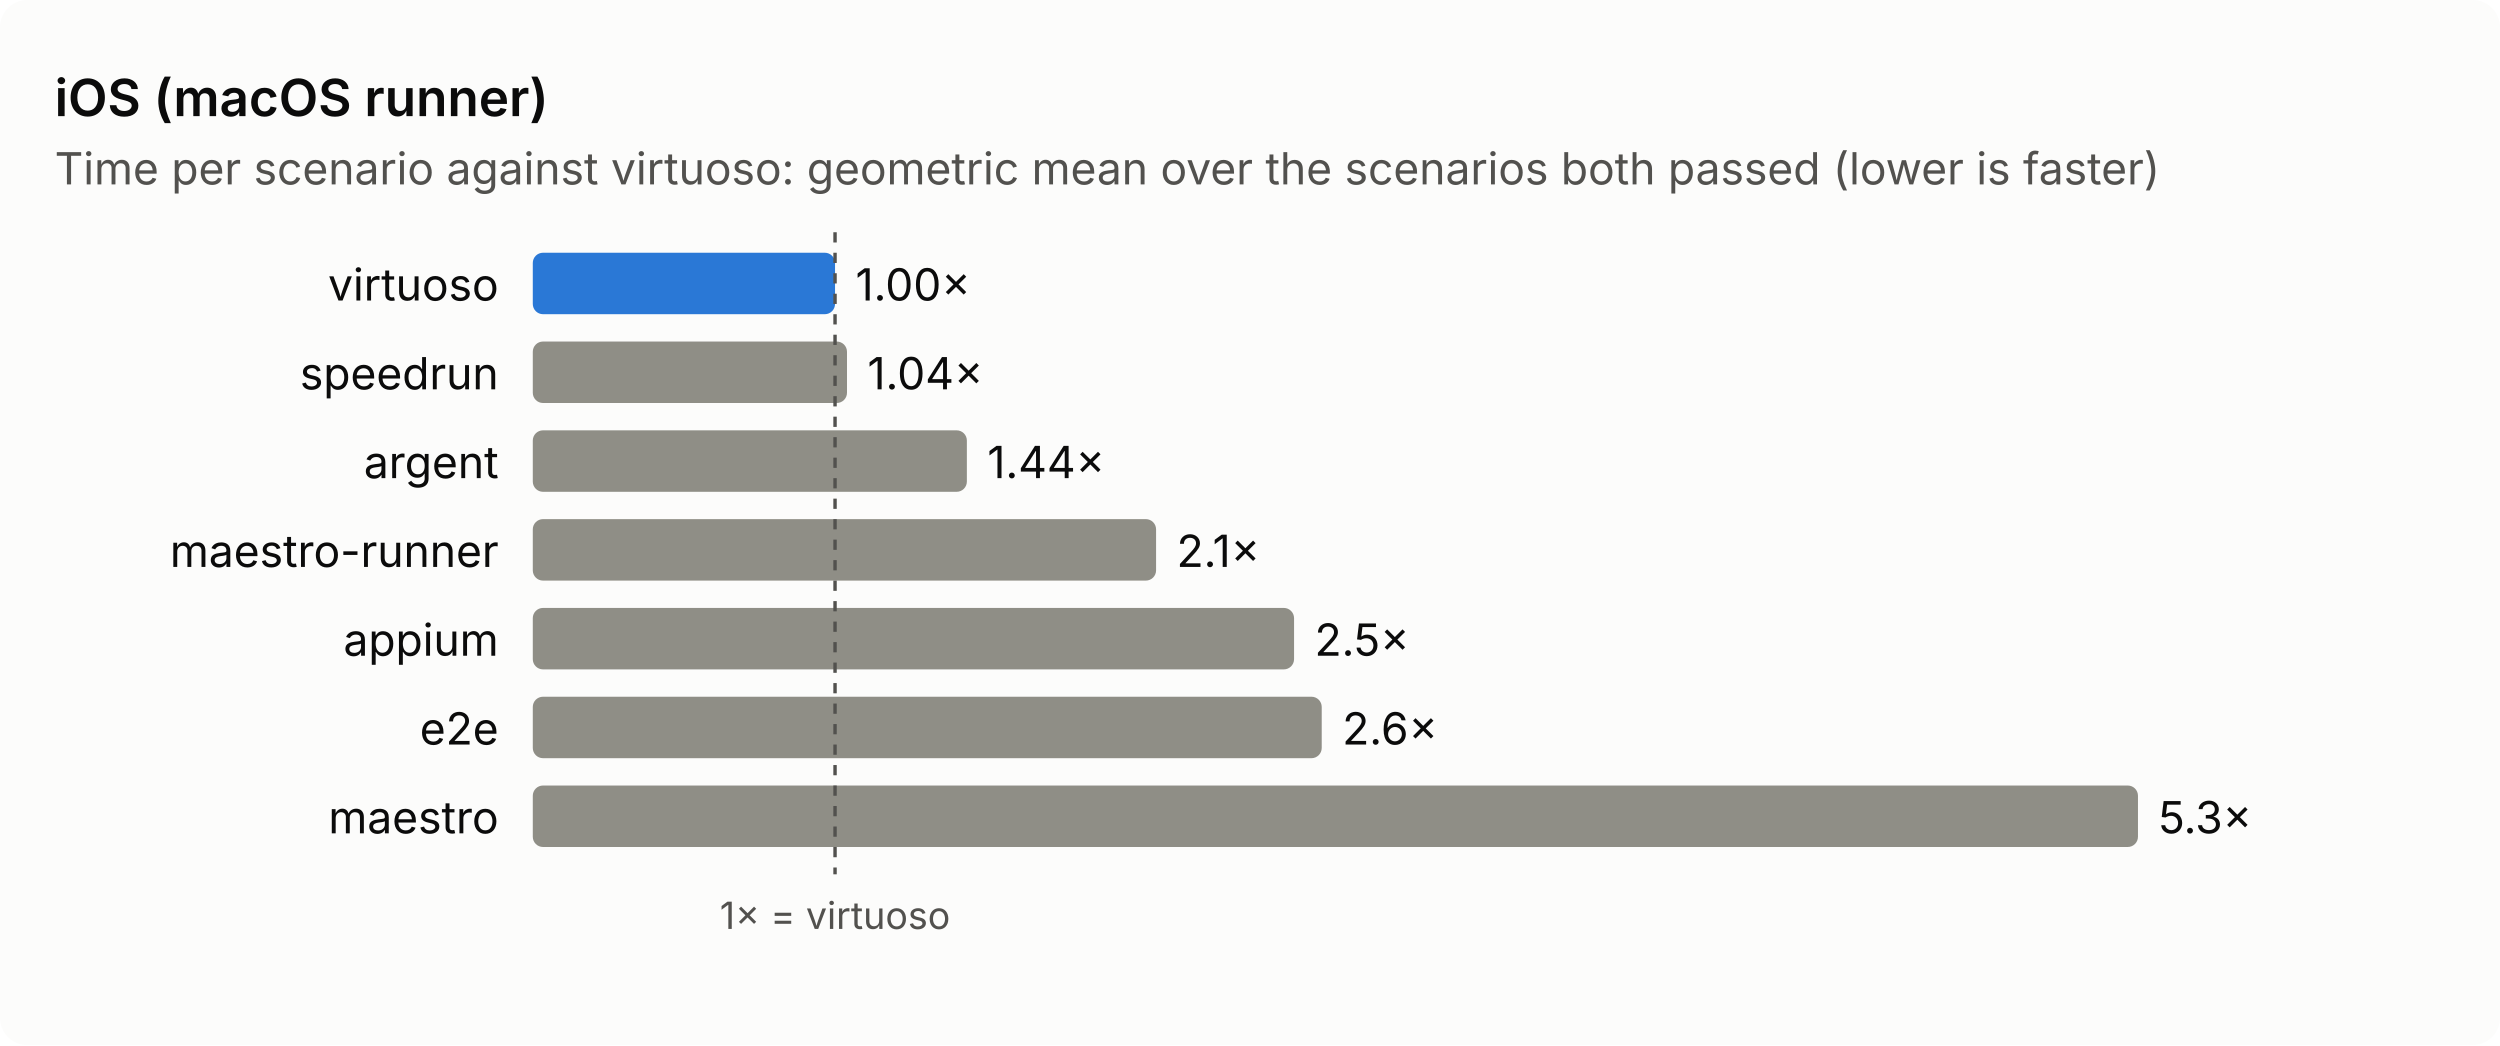
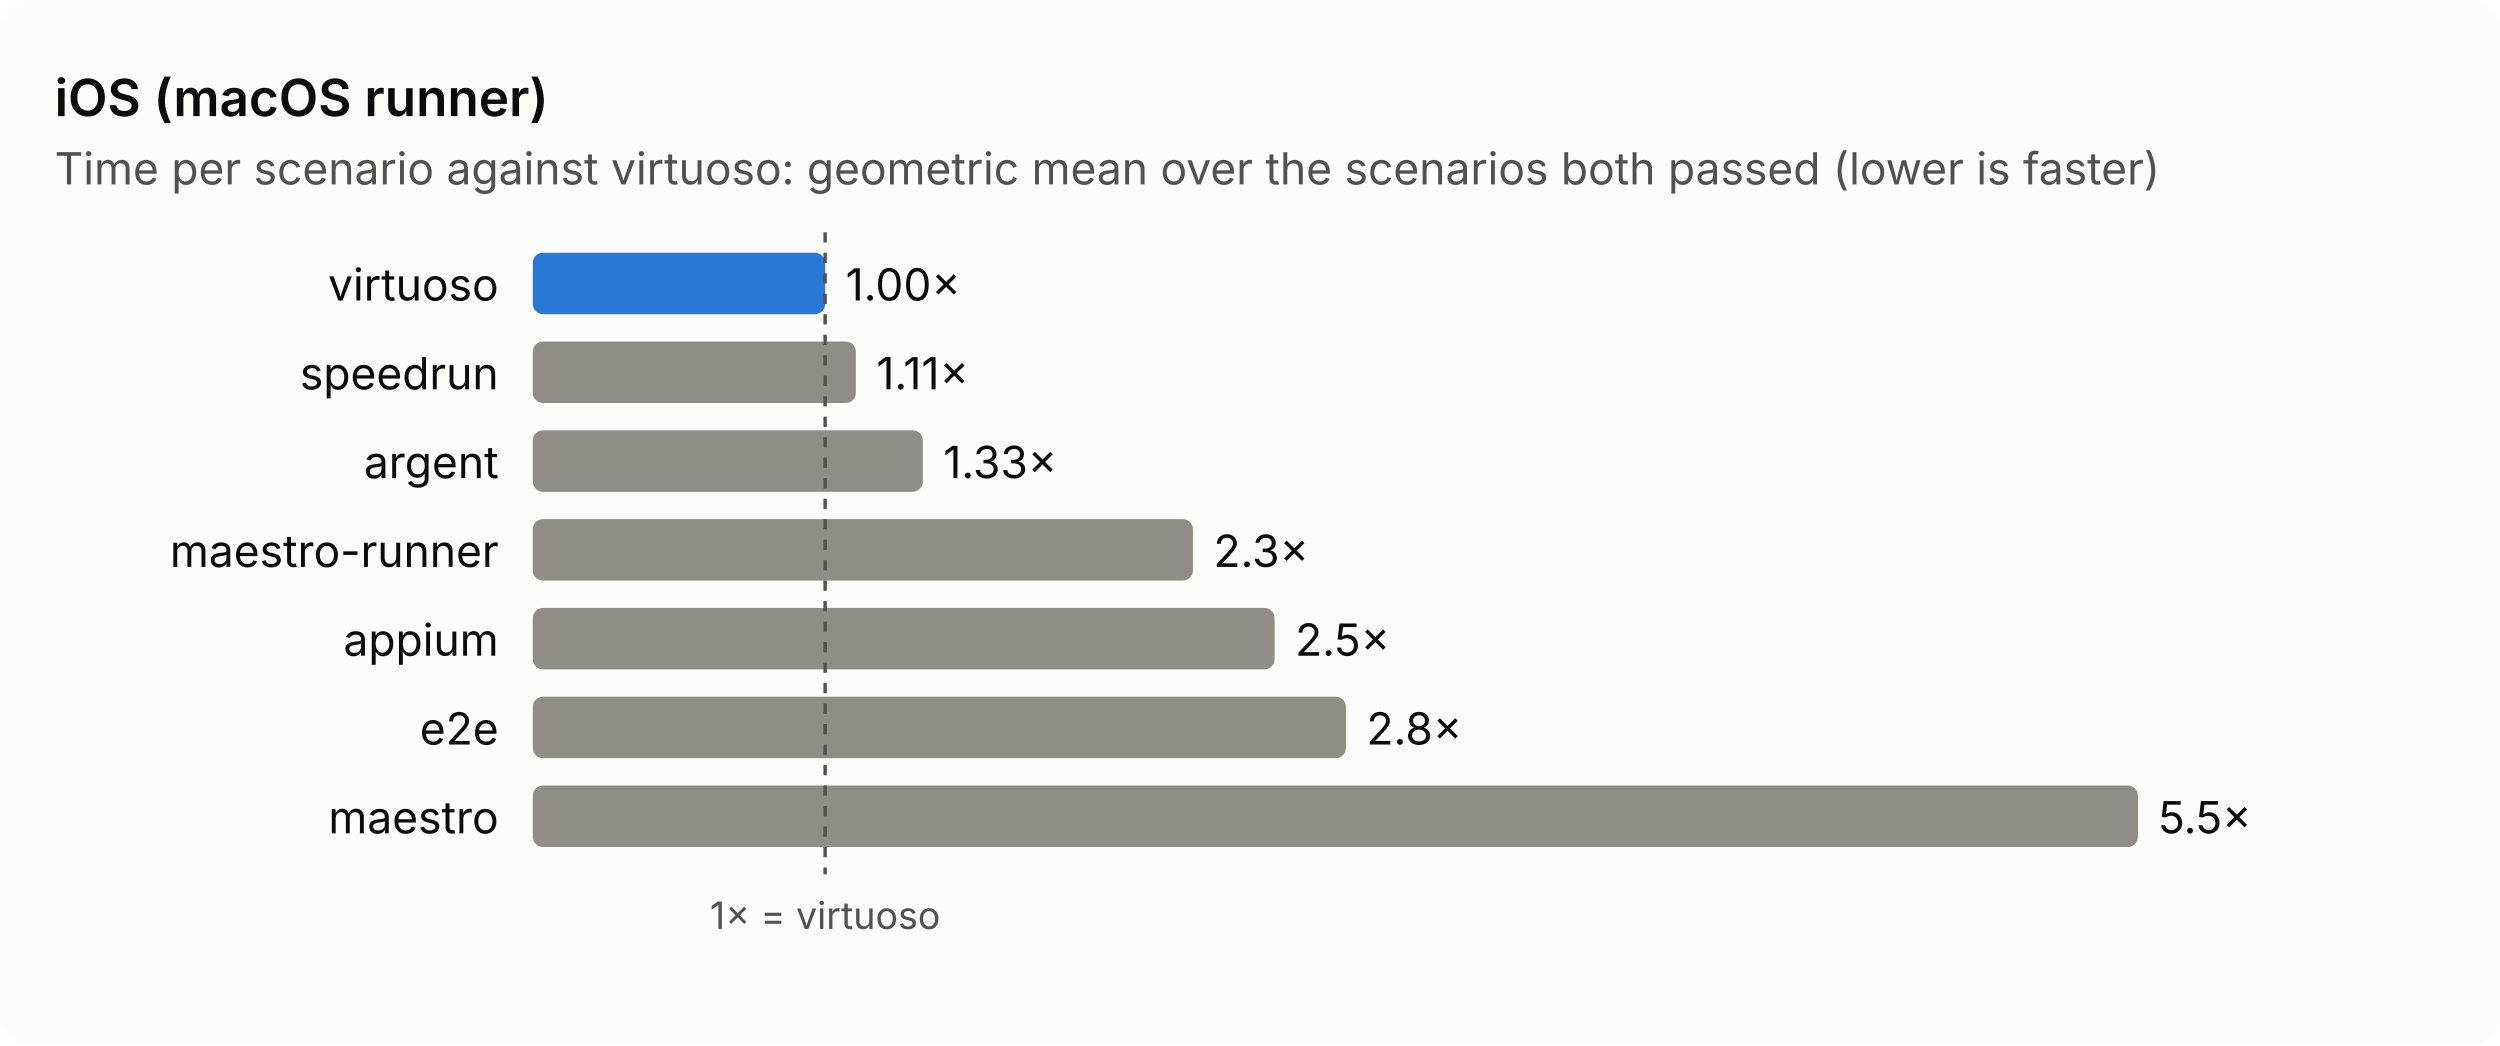
<svg xmlns="http://www.w3.org/2000/svg" viewBox="0 0 732 306" width="732" height="306" role="img" aria-label="iOS (macOS runner): time per scenario against virtuoso">
  <style>text{font:13px system-ui,-apple-system,'Segoe UI',sans-serif;fill:#0b0b0b}.sub,.axis{fill:#52514e}.axis{font-size:11px}.title{font-size:15px;font-weight:600}.bg{fill:#fcfcfb}.bar{fill:#8f8e86}.base{fill:#2a78d6}.ref{stroke:#52514e;stroke-dasharray:3 3}@media (prefers-color-scheme: dark){.bg{fill:#1a1a19}text{fill:#f0efec}.sub,.axis{fill:#c3c2b7}.base{fill:#3987e5}.ref{stroke:#c3c2b7}}</style>
  <rect class="bg" width="732" height="306" rx="8" />
  <text class="title" x="16" y="34.0">iOS (macOS runner)</text>
  <text class="sub" x="16" y="54.0">Time per scenario against virtuoso: geometric mean over the scenarios both passed (lower is faster)</text>
  <text x="146.0" y="88.0" text-anchor="end">virtuoso</text>
-   <rect class="bar base" x="156" y="74.0" width="88.5" height="18" rx="3" />
-   <text x="250.5" y="88.0">1.00×</text>
+   <rect class="bar base" x="156" y="74.0" width="85.6" height="18" rx="3" />
+   <text x="247.6" y="88.0">1.00×</text>
  <text x="146.0" y="114.0" text-anchor="end">speedrun</text>
-   <rect class="bar" x="156" y="100.0" width="92.0" height="18" rx="3" />
-   <text x="254.0" y="114.0">1.04×</text>
+   <rect class="bar" x="156" y="100.0" width="94.6" height="18" rx="3" />
+   <text x="256.6" y="114.0">1.11×</text>
  <text x="146.0" y="140.0" text-anchor="end">argent</text>
-   <rect class="bar" x="156" y="126.0" width="127.1" height="18" rx="3" />
-   <text x="289.1" y="140.0">1.44×</text>
+   <rect class="bar" x="156" y="126.0" width="114.2" height="18" rx="3" />
+   <text x="276.2" y="140.0">1.33×</text>
  <text x="146.0" y="166.0" text-anchor="end">maestro-runner</text>
-   <rect class="bar" x="156" y="152.0" width="182.5" height="18" rx="3" />
-   <text x="344.5" y="166.0">2.1×</text>
+   <rect class="bar" x="156" y="152.0" width="193.3" height="18" rx="3" />
+   <text x="355.3" y="166.0">2.3×</text>
  <text x="146.0" y="192.0" text-anchor="end">appium</text>
-   <rect class="bar" x="156" y="178.0" width="222.9" height="18" rx="3" />
-   <text x="384.9" y="192.0">2.5×</text>
+   <rect class="bar" x="156" y="178.0" width="217.2" height="18" rx="3" />
+   <text x="379.2" y="192.0">2.5×</text>
  <text x="146.0" y="218.0" text-anchor="end">e2e</text>
-   <rect class="bar" x="156" y="204.0" width="231.0" height="18" rx="3" />
-   <text x="393.0" y="218.0">2.6×</text>
+   <rect class="bar" x="156" y="204.0" width="238.1" height="18" rx="3" />
+   <text x="400.1" y="218.0">2.8×</text>
  <text x="146.0" y="244.0" text-anchor="end">maestro</text>
  <rect class="bar" x="156" y="230.0" width="470.0" height="18" rx="3" />
-   <text x="632.0" y="244.0">5.3×</text>
-   <line class="ref" x1="244.5" y1="68.0" x2="244.5" y2="256.0" />
-   <text class="axis" x="244.5" y="272.0" text-anchor="middle">1× = virtuoso</text>
+   <text x="632.0" y="244.0">5.5×</text>
+   <line class="ref" x1="241.6" y1="68.0" x2="241.6" y2="256.0" />
+   <text class="axis" x="241.6" y="272.0" text-anchor="middle">1× = virtuoso</text>
</svg>
